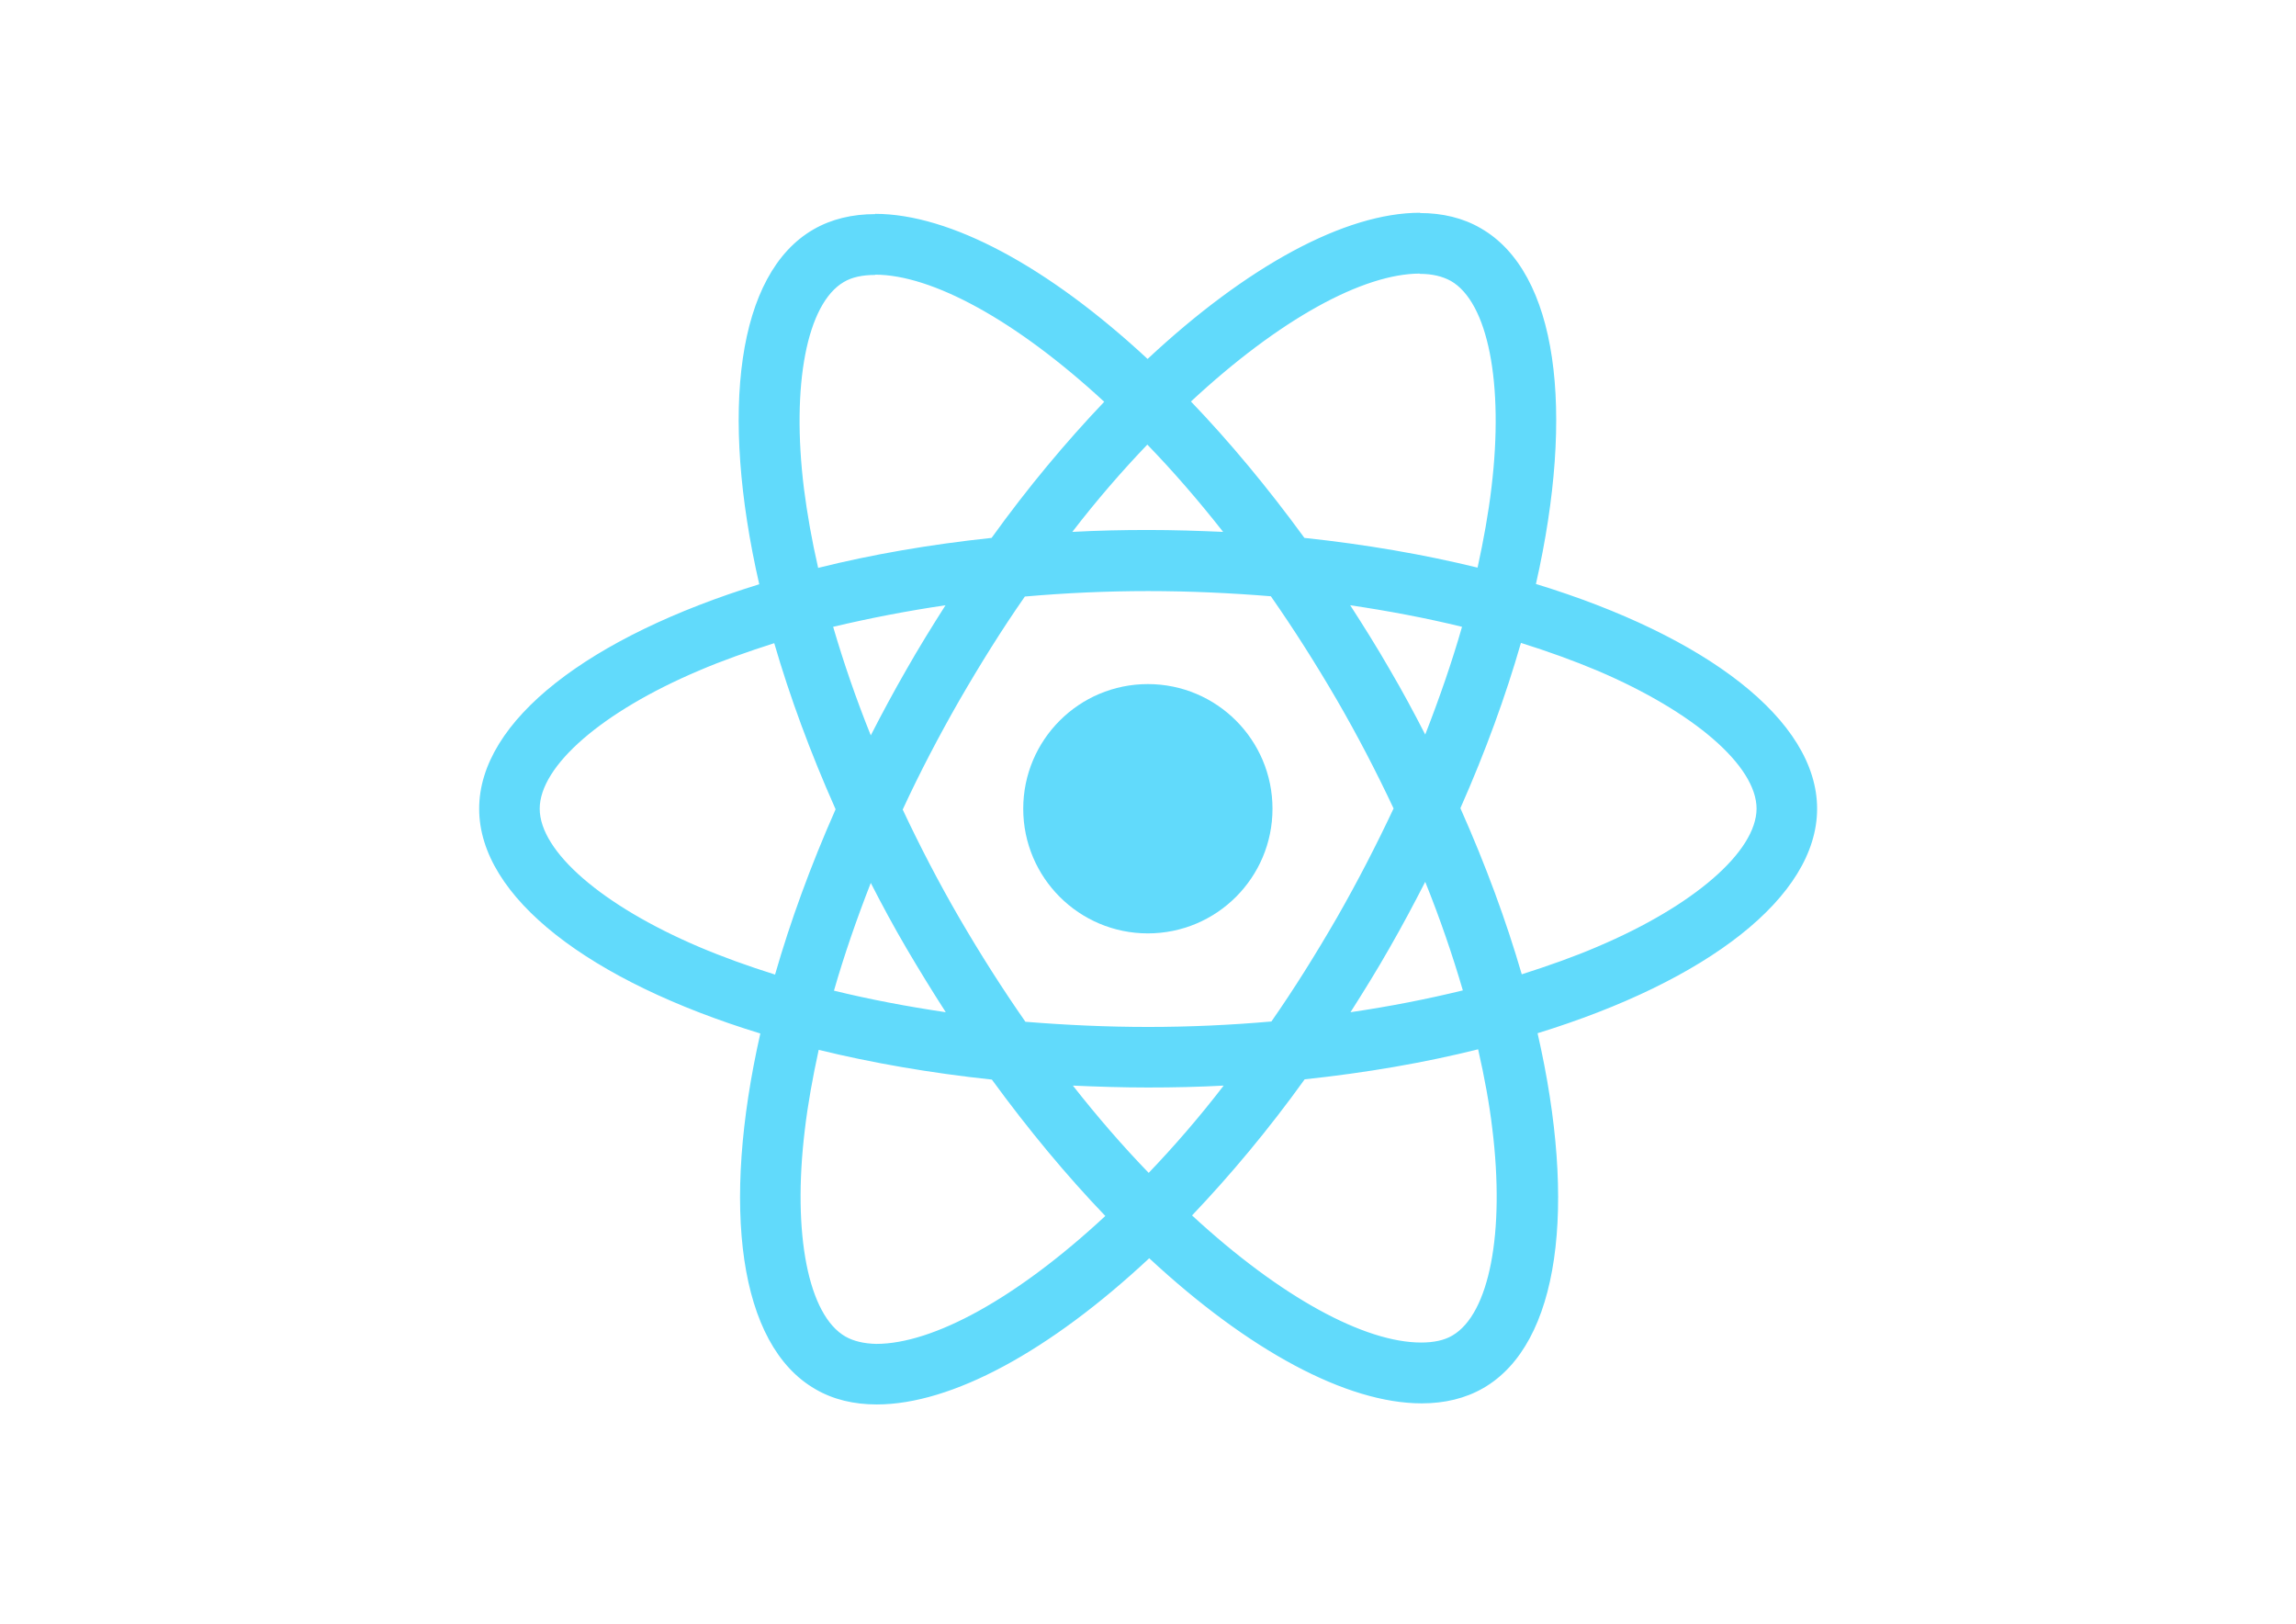
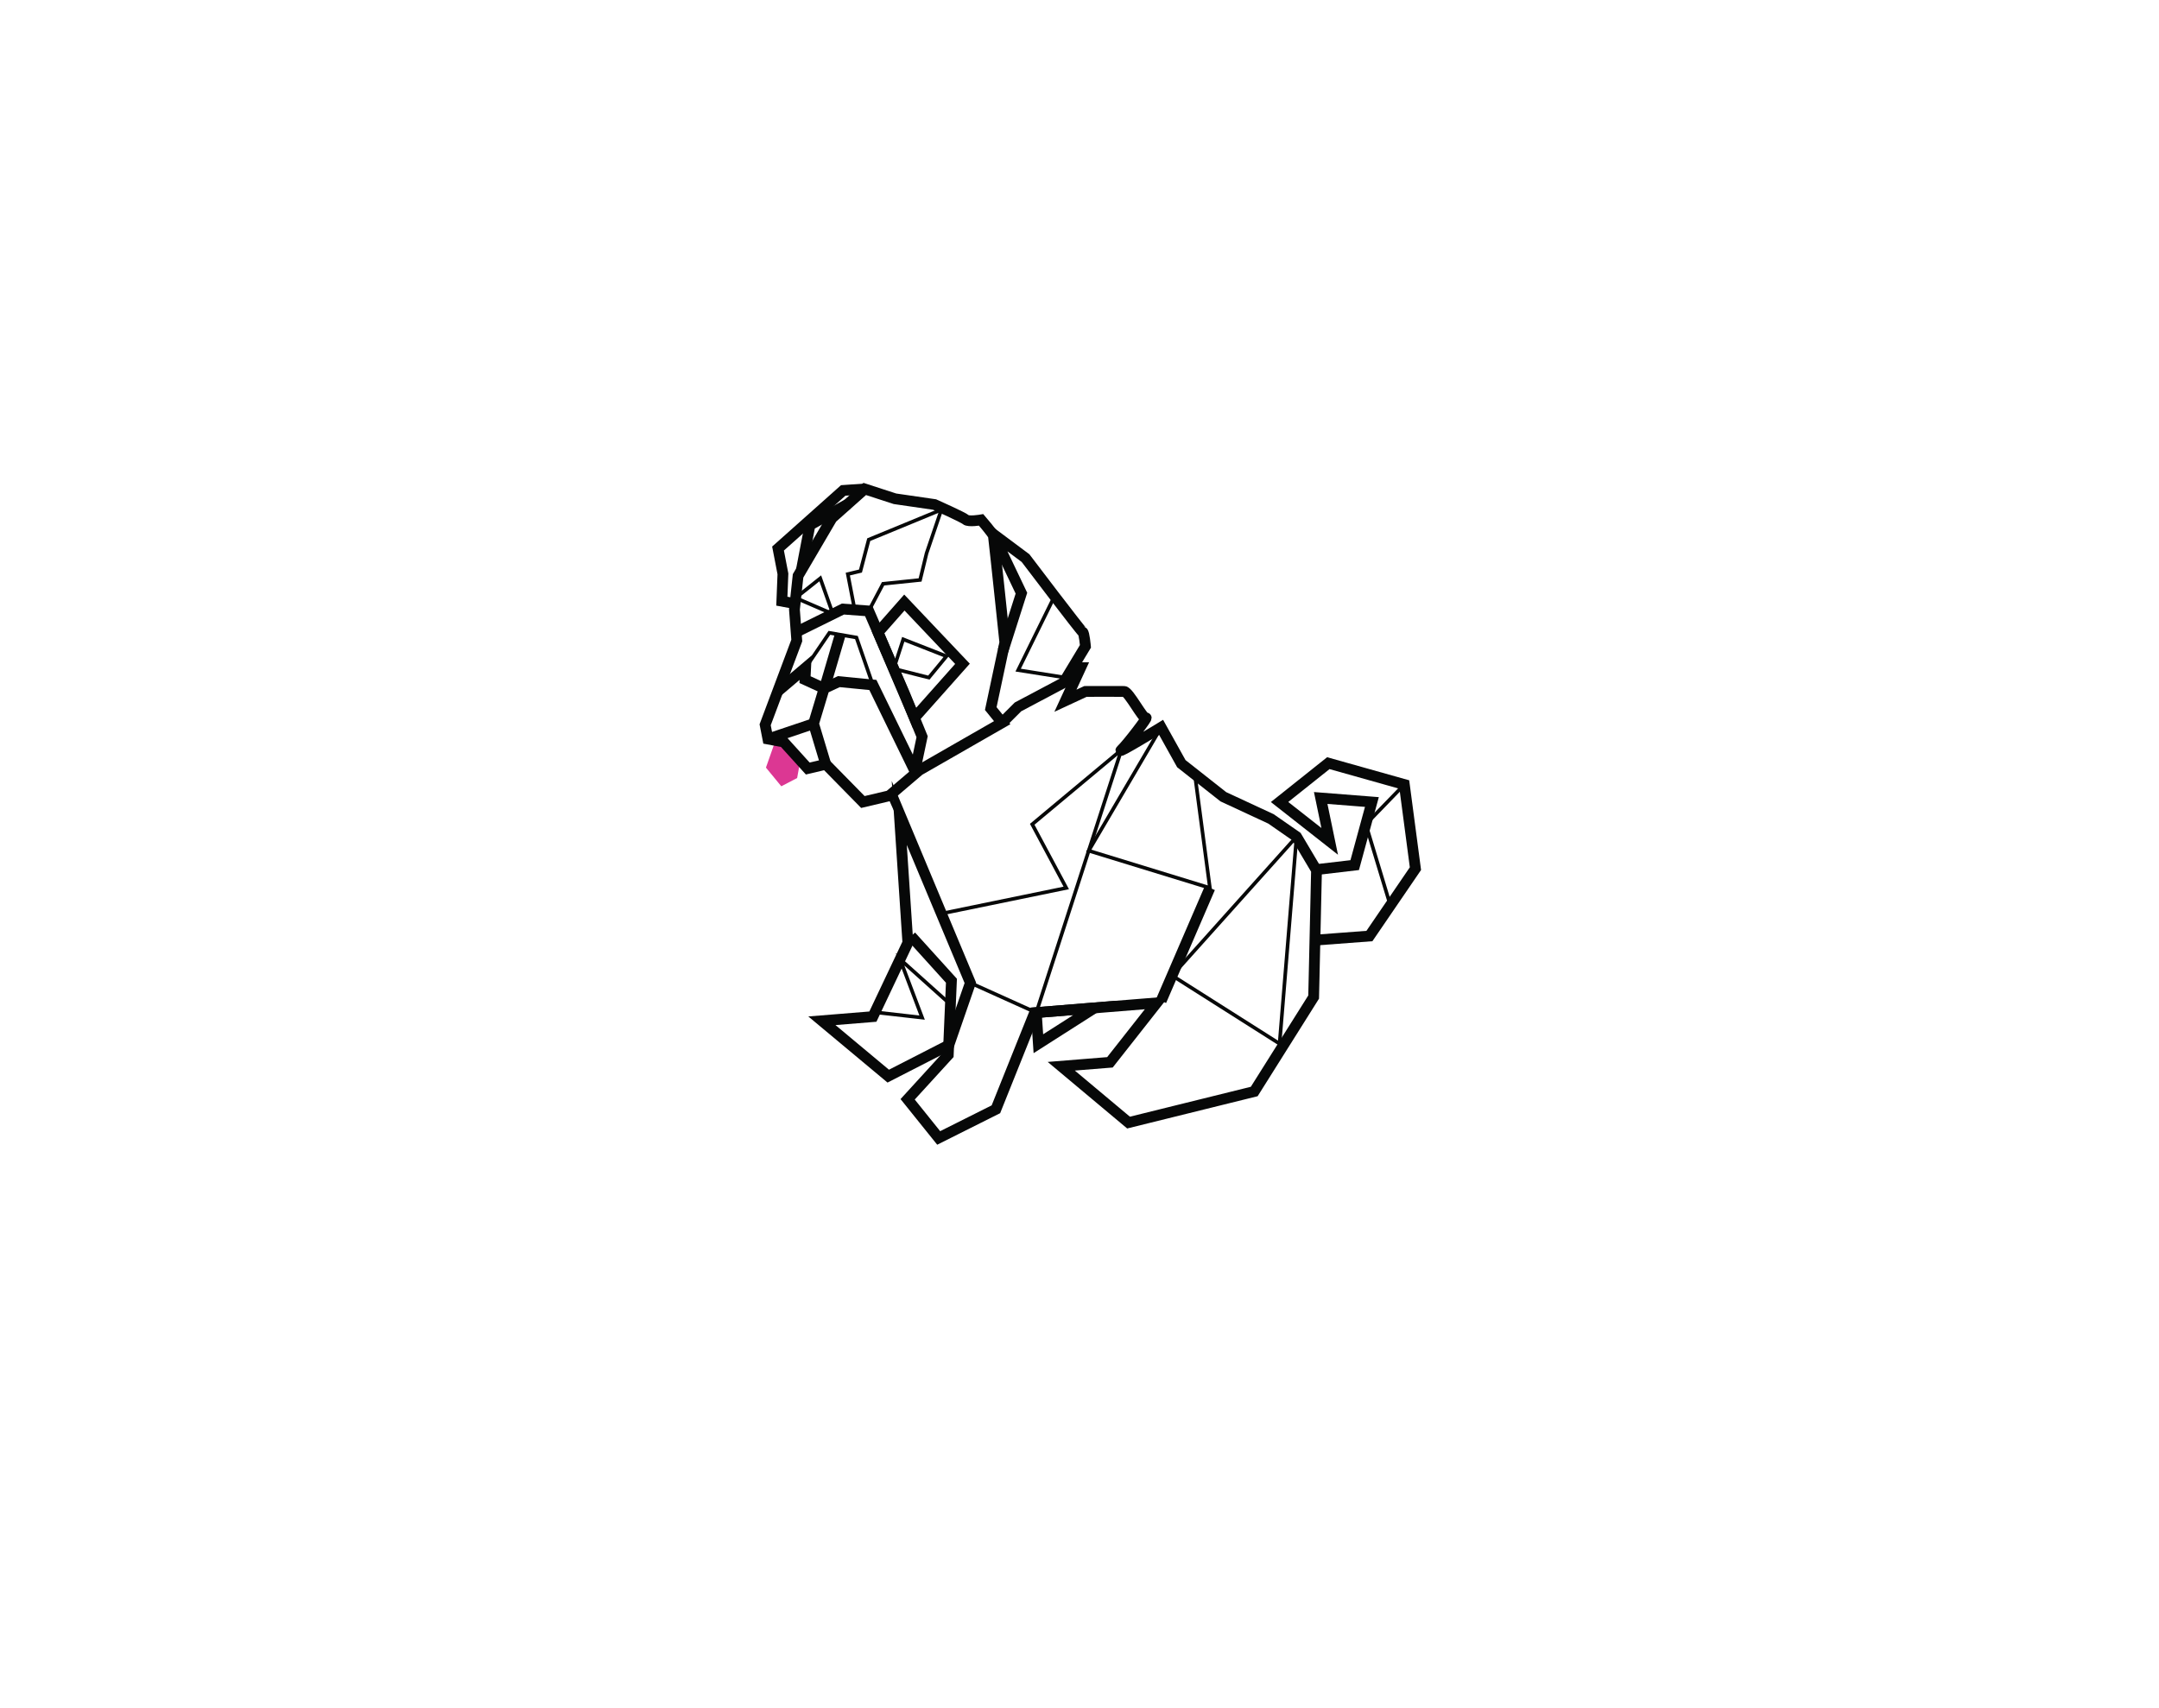
- <svg xmlns="http://www.w3.org/2000/svg" viewBox="0 0 841.9 595.3">
-   <g fill="#61DAFB">
-     <path d="M666.3 296.5c0-32.5-40.7-63.3-103.1-82.4 14.4-63.6 8-114.2-20.2-130.4-6.5-3.8-14.1-5.6-22.4-5.6v22.3c4.6 0 8.3.9 11.4 2.6 13.6 7.8 19.5 37.5 14.9 75.7-1.1 9.4-2.9 19.3-5.1 29.4-19.6-4.8-41-8.5-63.5-10.9-13.5-18.5-27.5-35.3-41.6-50 32.6-30.3 63.2-46.9 84-46.9V78c-27.5 0-63.5 19.6-99.9 53.6-36.4-33.8-72.4-53.2-99.9-53.2v22.3c20.7 0 51.4 16.5 84 46.6-14 14.7-28 31.4-41.3 49.9-22.6 2.4-44 6.1-63.6 11-2.3-10-4-19.7-5.2-29-4.7-38.2 1.1-67.9 14.6-75.8 3-1.8 6.9-2.6 11.5-2.6V78.5c-8.4 0-16 1.8-22.6 5.6-28.1 16.2-34.4 66.7-19.9 130.1-62.2 19.2-102.7 49.9-102.7 82.3 0 32.5 40.7 63.3 103.1 82.4-14.4 63.6-8 114.2 20.2 130.4 6.5 3.8 14.1 5.6 22.5 5.6 27.5 0 63.5-19.6 99.9-53.6 36.4 33.8 72.4 53.2 99.9 53.2 8.4 0 16-1.8 22.6-5.6 28.1-16.2 34.4-66.7 19.9-130.1 62-19.1 102.5-49.9 102.5-82.3zm-130.2-66.7c-3.7 12.9-8.3 26.2-13.5 39.5-4.1-8-8.4-16-13.1-24-4.6-8-9.5-15.8-14.4-23.4 14.2 2.1 27.9 4.7 41 7.9zm-45.8 106.5c-7.8 13.5-15.8 26.3-24.1 38.2-14.9 1.3-30 2-45.2 2-15.1 0-30.2-.7-45-1.9-8.3-11.9-16.4-24.6-24.2-38-7.6-13.1-14.5-26.4-20.8-39.8 6.2-13.4 13.2-26.8 20.7-39.9 7.8-13.5 15.8-26.3 24.1-38.2 14.9-1.3 30-2 45.2-2 15.1 0 30.2.7 45 1.9 8.3 11.9 16.4 24.6 24.2 38 7.6 13.1 14.5 26.4 20.8 39.8-6.3 13.4-13.2 26.8-20.7 39.9zm32.3-13c5.4 13.4 10 26.8 13.8 39.8-13.1 3.2-26.9 5.9-41.2 8 4.9-7.7 9.8-15.6 14.4-23.7 4.6-8 8.9-16.1 13-24.1zM421.2 430c-9.3-9.6-18.6-20.3-27.8-32 9 .4 18.2.7 27.5.7 9.4 0 18.7-.2 27.8-.7-9 11.7-18.3 22.4-27.5 32zm-74.4-58.9c-14.2-2.1-27.9-4.7-41-7.9 3.7-12.9 8.3-26.2 13.5-39.5 4.1 8 8.4 16 13.1 24 4.7 8 9.5 15.8 14.4 23.4zM420.7 163c9.3 9.6 18.6 20.3 27.8 32-9-.4-18.2-.7-27.5-.7-9.4 0-18.7.2-27.8.7 9-11.7 18.3-22.4 27.5-32zm-74 58.9c-4.9 7.7-9.8 15.6-14.4 23.7-4.6 8-8.9 16-13 24-5.4-13.4-10-26.8-13.8-39.8 13.1-3.1 26.9-5.8 41.2-7.9zm-90.5 125.2c-35.4-15.1-58.3-34.9-58.3-50.6 0-15.7 22.9-35.6 58.3-50.6 8.6-3.7 18-7 27.7-10.1 5.7 19.6 13.2 40 22.5 60.9-9.2 20.8-16.6 41.1-22.2 60.6-9.9-3.1-19.3-6.5-28-10.2zM310 490c-13.6-7.8-19.5-37.5-14.9-75.7 1.1-9.4 2.9-19.3 5.1-29.4 19.6 4.8 41 8.5 63.5 10.9 13.5 18.5 27.5 35.3 41.6 50-32.6 30.3-63.2 46.9-84 46.9-4.5-.1-8.3-1-11.3-2.7zm237.2-76.2c4.7 38.2-1.1 67.9-14.6 75.8-3 1.8-6.9 2.6-11.5 2.6-20.7 0-51.4-16.5-84-46.6 14-14.7 28-31.4 41.3-49.9 22.6-2.4 44-6.1 63.6-11 2.3 10.1 4.1 19.8 5.2 29.1zm38.5-66.7c-8.6 3.7-18 7-27.7 10.1-5.7-19.6-13.2-40-22.5-60.9 9.2-20.8 16.6-41.1 22.2-60.6 9.9 3.1 19.3 6.5 28.1 10.2 35.4 15.1 58.3 34.9 58.3 50.6-.1 15.7-23 35.6-58.4 50.6zM320.8 78.4z" />
-     <circle cx="420.9" cy="296.5" r="45.7" />
-     <path d="M520.5 78.1z" />
+ <svg xmlns="http://www.w3.org/2000/svg" width="600" height="474.6" xml:space="preserve" version="1.1">
+   <g>
+     <g id="svg_6">
+       <path id="svg_7" fill="#DC3793" d="m215.55,205.69c0,0 4.38,1.82 4.21,3c-0.17,1.18 2.52,3.42 2.52,3.42l-0.75,4.13l-4.4,2.3l-4.27,-5.19l2.69,-7.66z" class="st1" />
+       <path id="svg_8" stroke-miterlimit="10" stroke-width="3" stroke="#070808" fill="none" d="m240.32,135.9l8.4,2.73l11.01,1.6c0,0 7.95,3.54 8.68,4.21c0.73,0.67 4.25,0.06 4.25,0.06s3.36,3.9 3.42,4.45c0.63,5.32 3.17,29.62 3.17,29.62l-3.91,18.37l3.18,3.92l-23.07,13.23l-8.32,7.09l-7.33,1.73l-10.3,-10.49l-5.02,1.18l-6.67,-7.37l-4.4,-0.83l-0.77,-3.96l8.79,-23.42l-0.65,-8.6l1.01,-9.37l9.41,-16.04l9.12,-8.11z" class="st2" />
+       <path id="svg_9" stroke-miterlimit="10" stroke-width="3" stroke="#070808" fill="none" d="m278.51,200.86l4.4,-4.39l12.63,-6.7l6.11,-10.13c0,0 -0.33,-3.78 -0.77,-3.97c-0.44,-0.19 -15.88,-20.55 -15.88,-20.55l-8.99,-6.71l7.85,16.46l-5.11,16.02" class="st2" />
+       <polyline id="svg_10" stroke-miterlimit="10" stroke-width="3" stroke="#070808" fill="none" points="220.95,167.77 217.28,167.09 217.58,159.5 216.22,152.46 234.34,136.31 240.32,135.9 " class="st2" />
+       <polyline id="svg_11" stroke-miterlimit="10" stroke-width="3" stroke="#070808" fill="none" points="254.52,214.87 242.58,190.38 233.11,189.45 229.04,191.34 226.09,201.14 229.48,212.42 " class="st2" />
+       <polyline id="svg_12" stroke-miterlimit="10" stroke-width="3" stroke="#070808" fill="none" points="229.04,191.34 223.72,188.9 223.89,185.58 216.11,192.18 " class="st2" />
+       <polyline id="svg_13" stroke-miterlimit="10" stroke="#070808" fill="none" points="242.58,190.38 238.01,177.19 230.49,175.89 223.89,185.58 " class="st3" />
+       <polyline id="svg_14" stroke-miterlimit="10" stroke-width="3" stroke="#070808" fill="none" points="254.33,213.9 256.26,204.76 254.12,199.53 252.73,196.13 251.27,192.56 241.42,169.81 234.26,169.28 221.24,175.7 " class="st2" />
+       <polygon id="svg_15" stroke-miterlimit="10" stroke-width="3" stroke="#070808" fill="none" points="267.48,184.5 251.33,167.47 244.01,175.77 254.12,199.53 " class="st2" />
+       <polyline id="svg_16" stroke-miterlimit="10" stroke="#070808" fill="none" points="231.47,170.65 227.96,160.74 221.12,166.18 231.47,170.65 " class="st3" />
+       <polygon id="svg_17" stroke-miterlimit="10" stroke="#070808" fill="none" points="251.02,177.69 248.37,185.86 258.13,188.33 263.03,182.4 " class="st3" />
+       <polyline id="svg_18" stroke-miterlimit="10" stroke-width="3" stroke="#070808" fill="none" points="222.69,158.51 225.1,145.93 235.54,140.15 " class="st2" />
+       <polyline id="svg_19" stroke-miterlimit="10" stroke="#070808" fill="none" points="261.61,141.67 257.71,143.28 241.43,149.99 239.13,158.72 235.61,159.56 237.35,168.55 " class="st3" />
+       <polyline id="svg_20" stroke-miterlimit="10" stroke="#070808" fill="none" points="261.61,141.67 257.5,153.77 255.7,161.19 245.41,162.26 241.42,169.81 " class="st3" />
+       <polyline id="svg_21" stroke-miterlimit="10" stroke-width="3" stroke="#070808" fill="none" points="217.39,204.07 226.09,201.14 213.39,205.41 " class="st2" />
+       <line id="svg_22" stroke-miterlimit="10" stroke-width="3" stroke="#070808" fill="none" y2="176.16" x2="233.57" y1="191.5" x1="229.07" class="st2" />
+       <polygon id="svg_23" stroke-miterlimit="10" stroke-width="3" stroke="#070808" fill="none" points="249.91,225.95 252.3,262.03 242.58,282.56 228.41,283.71 246.85,299.1 263.69,290.47 269.67,273.18 " class="st2" />
+       <path id="svg_24" stroke-miterlimit="10" stroke-width="3" stroke="#070808" fill="none" d="m253.19,260.19l11.22,12.4l-0.88,20.59l-11.29,12.36l8.63,10.74l15.9,-7.97l10.75,-26.83l19.92,-1.61l14.02,-1.13l-5.02,6.38l-7.98,10.14l-13.53,1.09l18.7,15.66l34.93,-8.64l16.51,-26.25l0.8,-35.24l-5.55,-9.34l-7.11,-4.94l-13.24,-6.15l-11.67,-9.2l-5.62,-10.09c0,0 -12.63,7.71 -11.05,6.26c1.58,-1.45 7.63,-9.35 6.84,-8.89c-0.79,0.46 -4.74,-7.31 -6.05,-7.35c-1.32,-0.04 -10.77,0 -10.77,0l-5.56,2.58l4.23,-9.18l-2.26,0" class="st2" />
+       <polyline id="svg_25" stroke-miterlimit="10" stroke-width="3" stroke="#070808" fill="none" points="365.04,241.79 376.48,240.45 381.26,222.91 367.03,221.79 369.53,233.85 355.6,222.91 369.15,212.11 390.27,218.05 393.36,241.43 380.57,260.16 365.03,261.33 " class="st2" />
+       <polygon id="svg_26" stroke-miterlimit="10" stroke-width="3" stroke="#070808" fill="none" points="287.99,281.44 288.57,290.09 304.19,280.13 " class="st2" />
+       <line id="svg_27" stroke-miterlimit="10" stroke-width="3" stroke="#070808" fill="none" y2="278.18" x2="322.69" y1="246.79" x1="336.24" class="st2" />
+       <path id="svg_28" stroke-miterlimit="10" stroke-width="3" stroke="#070808" fill="none" d="m344,222.91" class="st2" />
+       <polyline id="svg_29" stroke-miterlimit="10" stroke="#070808" fill="none" points="269.67,273.18 287.99,281.44 311.64,208.42 286.86,229.1 296.32,246.79 261.61,253.93 247.12,221.18 " class="st3" />
+       <polygon id="svg_30" stroke-miterlimit="10" stroke="#070808" fill="none" points="325.73,271.14 355.6,290.09 360.32,232.55 346.96,247.45 " class="st3" />
+       <polyline id="svg_31" stroke-miterlimit="10" stroke="#070808" fill="none" points="332.2,216.32 336.24,246.79 302.56,236.45 322.69,202.16 " class="st3" />
+       <polyline id="svg_32" stroke-miterlimit="10" stroke="#070808" fill="none" points="390.27,218.05 379.57,229.1 386.39,251.64 " class="st3" />
+       <polyline id="svg_33" stroke-miterlimit="10" stroke="#070808" fill="none" points="244.01,281.44 256.26,282.83 250.13,266.61 263.03,278.18 " class="st3" />
+       <polyline id="svg_34" stroke-miterlimit="10" stroke="#070808" fill="none" points="293.07,165.69 282.95,186.25 296.09,188.33 " class="st3" />
+     </g>
  </g>
</svg>
